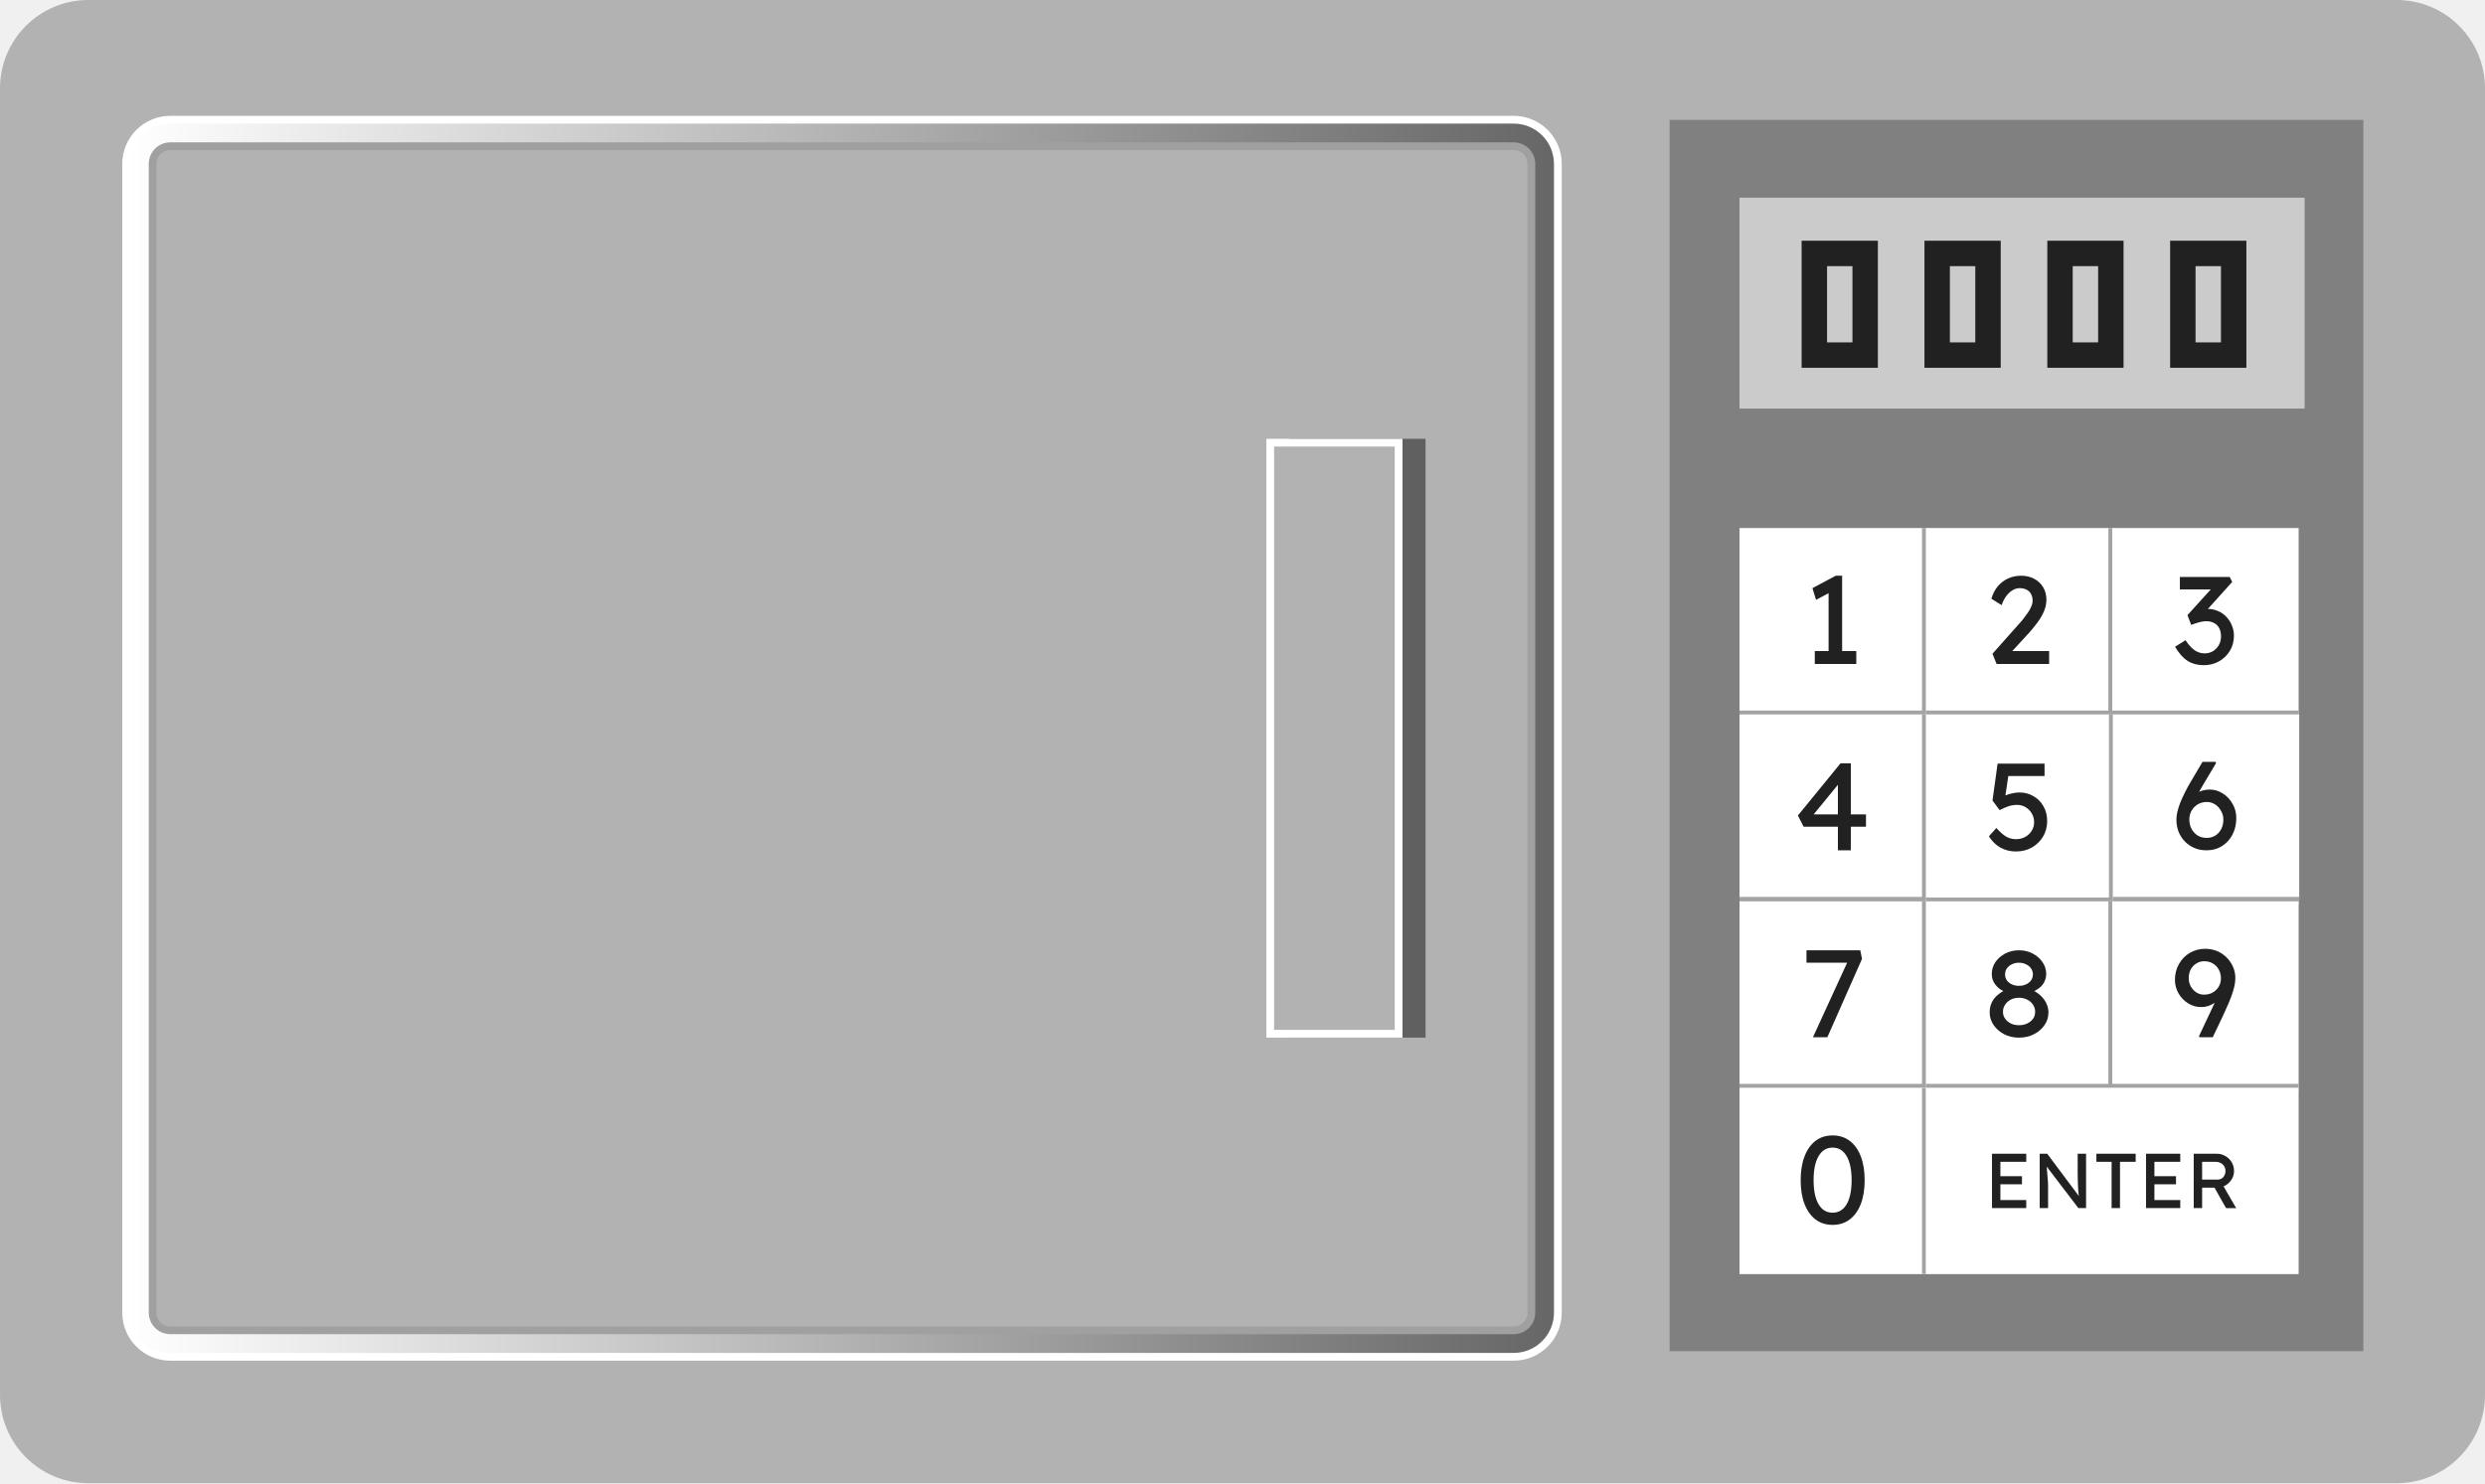
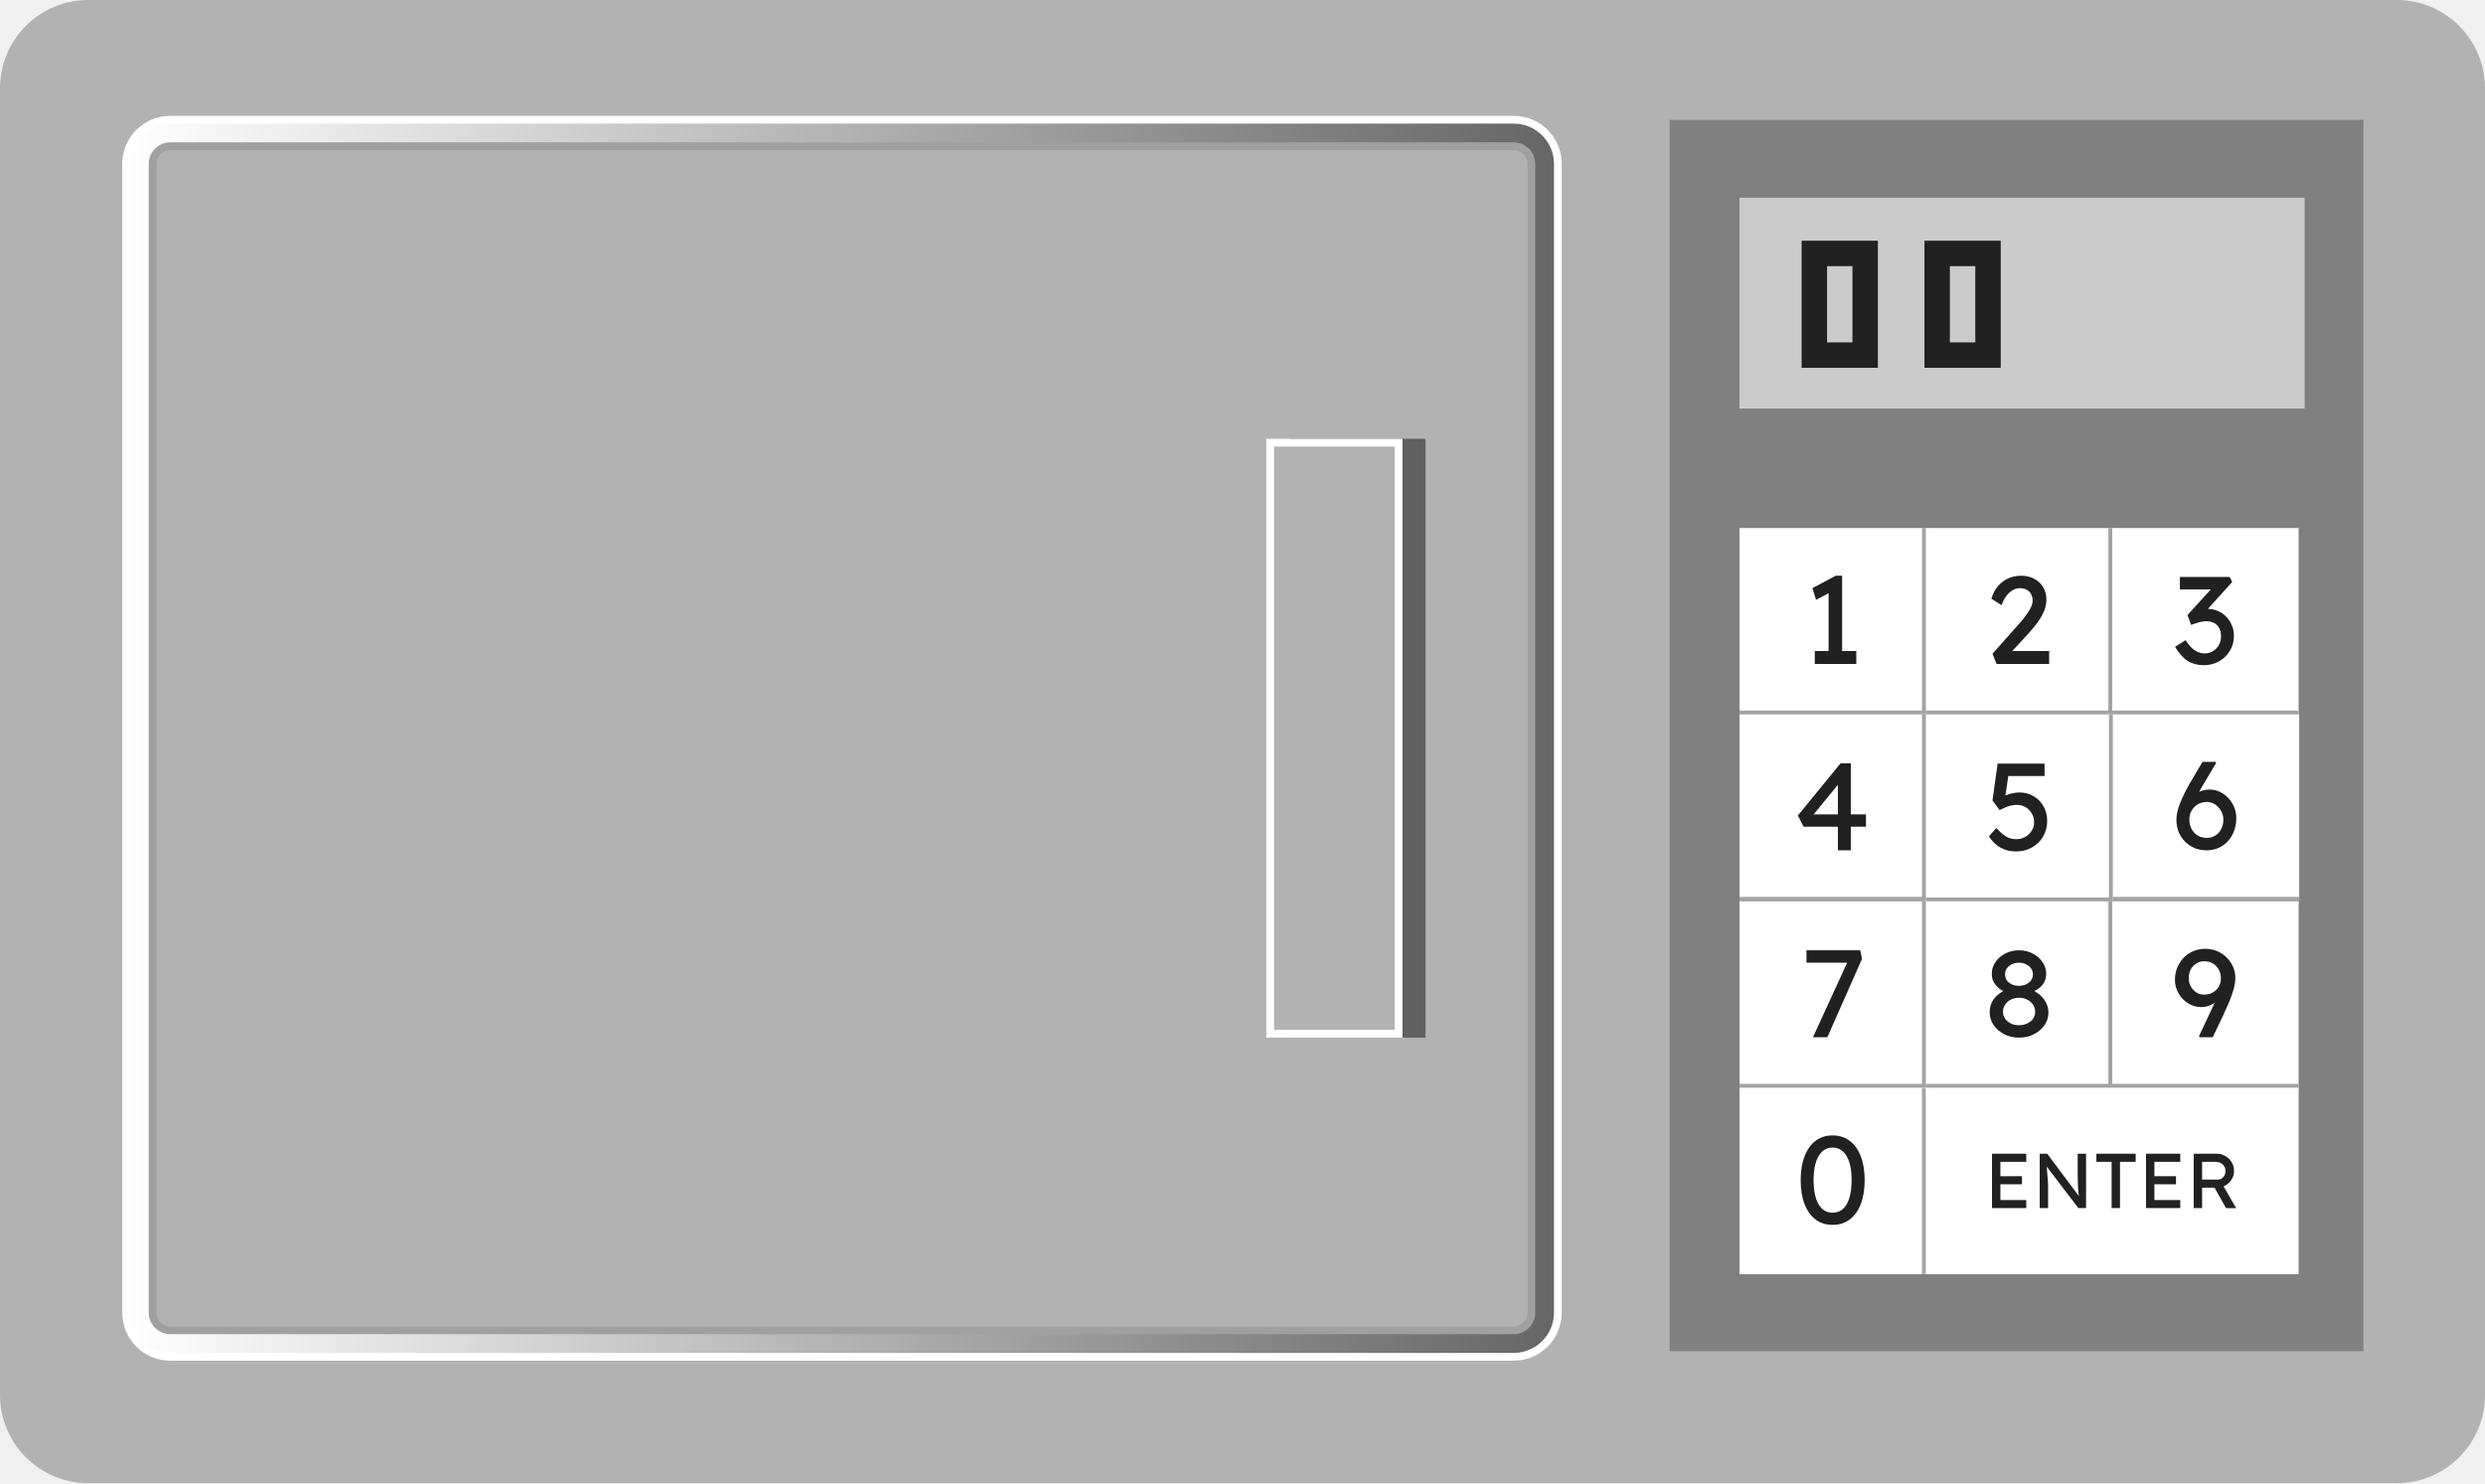
<svg xmlns="http://www.w3.org/2000/svg" width="320" height="191" viewBox="0 0 320 191" fill="none">
  <g clip-path="url(#clip0_2153_1917)">
    <path d="M308.63 0H11.37C5.091 0 0 5.094 0 11.379V179.621C0 185.906 5.091 191 11.37 191H308.63C314.909 191 320 185.906 320 179.621V11.379C320 5.094 314.909 0 308.63 0Z" fill="#B2B2B2" />
    <path d="M194.925 15.418H21.928C18.788 15.418 16.243 17.966 16.243 21.108V169.033C16.243 172.175 18.788 174.723 21.928 174.723H194.925C198.065 174.723 200.61 172.175 200.61 169.033V21.108C200.61 17.966 198.065 15.418 194.925 15.418Z" fill="url(#paint0_linear_2153_1917)" stroke="white" stroke-miterlimit="10" />
    <path d="M194.925 18.832H21.928C20.672 18.832 19.654 19.851 19.654 21.108V169.033C19.654 170.29 20.672 171.309 21.928 171.309H194.925C196.181 171.309 197.199 170.29 197.199 169.033V21.108C197.199 19.851 196.181 18.832 194.925 18.832Z" fill="#B2B2B2" />
    <path d="M194.925 18.832H21.928C20.672 18.832 19.654 19.851 19.654 21.108V169.033C19.654 170.29 20.672 171.309 21.928 171.309H194.925C196.181 171.309 197.199 170.29 197.199 169.033V21.108C197.199 19.851 196.181 18.832 194.925 18.832Z" stroke="#A0A0A0" stroke-miterlimit="10" />
    <path d="M304.338 15.441H215V174H304.338V15.441Z" fill="#808080" />
    <path d="M296.771 25.459H224V52.615H296.771V25.459Z" fill="#CBCBCB" />
    <g filter="url(#filter0_d_2153_1917)">
      <path d="M180.103 57.008H163.57V133.121H180.103V57.008Z" fill="#B2B2B2" />
      <path d="M180.103 57.008H163.57V133.121H180.103V57.008Z" stroke="white" stroke-miterlimit="10" />
    </g>
    <path d="M224 68H248V92H224V68Z" fill="white" />
    <path d="M248 92V92.5H248.5V92H248ZM248 68H247.5V92H248H248.5V68H248ZM248 92V91.5H224V92V92.5H248V92Z" fill="#A3A3A3" />
    <path d="M235.472 84.716V75.628L236.064 76.076L233.856 77.244L233.392 75.74L236.384 74.14H237.216V84.716H235.472ZM233.696 85.5V83.836H239.04V85.5H233.696Z" fill="#212121" />
    <path d="M248 68H272V92H248V68Z" fill="white" />
    <path d="M272 92V92.5H272.5V92H272ZM272 68H271.5V92H272H272.5V68H272ZM272 92V91.5H248V92V92.5H272V92Z" fill="#A3A3A3" />
    <path d="M257.105 85.5L256.577 84.188L260.001 80.332C260.183 80.14 260.369 79.921 260.561 79.676C260.764 79.42 260.956 79.159 261.137 78.892C261.319 78.625 261.463 78.364 261.569 78.108C261.687 77.841 261.745 77.591 261.745 77.356C261.745 77.015 261.676 76.727 261.537 76.492C261.409 76.247 261.217 76.06 260.961 75.932C260.716 75.804 260.417 75.74 260.065 75.74C259.756 75.74 259.452 75.831 259.153 76.012C258.855 76.193 258.583 76.449 258.337 76.78C258.092 77.111 257.9 77.495 257.761 77.932L256.433 77.1C256.615 76.481 256.887 75.953 257.249 75.516C257.623 75.068 258.065 74.727 258.577 74.492C259.1 74.257 259.665 74.14 260.273 74.14C260.903 74.14 261.463 74.273 261.953 74.54C262.444 74.796 262.828 75.159 263.105 75.628C263.383 76.087 263.521 76.62 263.521 77.228C263.521 77.473 263.495 77.724 263.441 77.98C263.388 78.236 263.303 78.503 263.185 78.78C263.068 79.047 262.919 79.329 262.737 79.628C262.556 79.916 262.337 80.22 262.081 80.54C261.836 80.86 261.553 81.196 261.233 81.548L258.689 84.316L258.369 83.836H263.873V85.5H257.105Z" fill="#212121" />
    <path d="M272 68H296V92H272V68Z" fill="white" />
    <path d="M296 92V91.5H272V92V92.5H296V92Z" fill="#A3A3A3" />
    <path d="M283.782 85.66C282.992 85.66 282.304 85.479 281.718 85.116C281.142 84.753 280.598 84.145 280.086 83.292L281.43 82.444C281.696 82.839 281.958 83.164 282.214 83.42C282.48 83.665 282.752 83.847 283.03 83.964C283.307 84.081 283.6 84.14 283.91 84.14C284.283 84.14 284.63 84.049 284.95 83.868C285.27 83.676 285.526 83.415 285.718 83.084C285.91 82.753 286.006 82.38 286.006 81.964C286.006 81.548 285.931 81.196 285.782 80.908C285.632 80.609 285.414 80.385 285.126 80.236C284.838 80.076 284.496 79.996 284.102 79.996C283.92 79.996 283.728 80.017 283.526 80.06C283.334 80.092 283.126 80.145 282.902 80.22C282.678 80.284 282.432 80.369 282.166 80.476L281.686 79.212L285.142 75.404L285.478 75.9H280.71V74.3H287.126L287.446 74.94L283.782 79.004L283.382 78.588C283.467 78.545 283.606 78.508 283.798 78.476C284 78.433 284.166 78.412 284.294 78.412C284.763 78.412 285.2 78.503 285.606 78.684C286.022 78.855 286.379 79.1 286.678 79.42C286.987 79.729 287.227 80.097 287.398 80.524C287.579 80.94 287.67 81.388 287.67 81.868C287.67 82.593 287.494 83.244 287.142 83.82C286.8 84.385 286.336 84.833 285.75 85.164C285.163 85.495 284.507 85.66 283.782 85.66Z" fill="#212121" />
    <path d="M224 92H248V116H224V92Z" fill="white" />
    <path d="M248 116V116.5H248.5V116H248ZM248 92H247.5V116H248H248.5V92H248ZM248 116V115.5H224V116V116.5H248V116Z" fill="#A3A3A3" />
    <path d="M236.671 109.5V100.476L237.071 100.572L233.391 105.068L233.327 104.876H240.287V106.46H232.255L231.519 105.02L237.007 98.3H238.335V109.5H236.671Z" fill="#212121" />
    <path d="M248 92H272.075V116.075H248V92Z" fill="white" />
    <path d="M272.075 116.075V116.575H272.575V116.075H272.075ZM272.075 92H271.575V116.075H272.075H272.575V92H272.075ZM272.075 116.075V115.575H248V116.075V116.575H272.075V116.075Z" fill="#A3A3A3" />
    <path d="M259.603 109.65C258.867 109.65 258.201 109.484 257.603 109.154C257.006 108.812 256.51 108.327 256.115 107.698L257.075 106.626C257.577 107.18 258.014 107.559 258.387 107.762C258.761 107.964 259.166 108.066 259.603 108.066C260.041 108.066 260.435 107.97 260.787 107.778C261.139 107.586 261.417 107.324 261.619 106.994C261.833 106.663 261.939 106.295 261.939 105.89C261.939 105.463 261.838 105.084 261.635 104.754C261.443 104.412 261.182 104.146 260.851 103.954C260.521 103.751 260.147 103.65 259.731 103.65C259.529 103.65 259.337 103.666 259.155 103.698C258.974 103.719 258.755 103.778 258.499 103.874C258.243 103.97 257.907 104.119 257.491 104.322L256.579 103.09L257.235 98.338H263.283V99.938H258.323L258.659 99.634L258.131 103.186L257.731 102.722C257.838 102.615 258.019 102.514 258.275 102.418C258.531 102.311 258.814 102.226 259.123 102.162C259.443 102.087 259.747 102.05 260.035 102.05C260.718 102.05 261.326 102.21 261.859 102.53C262.403 102.839 262.83 103.271 263.139 103.826C263.459 104.38 263.619 105.015 263.619 105.73C263.619 106.466 263.443 107.132 263.091 107.73C262.739 108.316 262.259 108.786 261.651 109.138C261.043 109.479 260.361 109.65 259.603 109.65Z" fill="#212121" />
    <path d="M272.075 92H296.075V116H272.075V92Z" fill="white" />
    <path d="M296.075 116V115.5H272.075V116V116.5H296.075V116Z" fill="#A3A3A3" />
    <path d="M284.15 109.5C283.595 109.5 283.078 109.404 282.598 109.212C282.129 109.009 281.718 108.732 281.366 108.38C281.025 108.028 280.753 107.612 280.55 107.132C280.358 106.652 280.262 106.124 280.262 105.548C280.262 105.26 280.299 104.94 280.374 104.588C280.459 104.225 280.582 103.831 280.742 103.404C280.913 102.977 281.115 102.529 281.35 102.06C281.585 101.58 281.857 101.084 282.166 100.572L283.622 98.108H285.302L285.366 98.268L283.606 101.228C283.286 101.772 282.998 102.289 282.742 102.78C282.497 103.271 282.289 103.735 282.118 104.172C281.947 104.599 281.819 104.988 281.734 105.34L281.35 103.692C281.553 103.361 281.771 103.073 282.006 102.828C282.241 102.572 282.491 102.359 282.758 102.188C283.035 102.017 283.323 101.889 283.622 101.804C283.921 101.719 284.23 101.676 284.55 101.676C285.169 101.676 285.734 101.847 286.246 102.188C286.769 102.519 287.185 102.961 287.494 103.516C287.814 104.071 287.974 104.679 287.974 105.34C287.974 106.14 287.809 106.855 287.478 107.484C287.158 108.103 286.71 108.593 286.134 108.956C285.558 109.319 284.897 109.5 284.15 109.5ZM284.15 107.9C284.566 107.9 284.934 107.804 285.254 107.612C285.585 107.409 285.841 107.132 286.022 106.78C286.214 106.417 286.31 106.007 286.31 105.548C286.31 105.153 286.214 104.785 286.022 104.444C285.83 104.092 285.574 103.809 285.254 103.596C284.934 103.383 284.577 103.276 284.182 103.276C283.745 103.276 283.355 103.377 283.014 103.58C282.673 103.783 282.406 104.055 282.214 104.396C282.022 104.737 281.926 105.116 281.926 105.532C281.926 105.98 282.022 106.385 282.214 106.748C282.406 107.1 282.667 107.383 282.998 107.596C283.329 107.799 283.713 107.9 284.15 107.9Z" fill="#212121" />
    <path d="M224 116.075H248V140.075H224V116.075Z" fill="white" />
    <path d="M248 140.075V140.575H248.5V140.075H248ZM248 116.075H247.5V140.075H248H248.5V116.075H248ZM248 140.075V139.575H224V140.075V140.575H248V140.075Z" fill="#A3A3A3" />
    <path d="M233.456 133.575L238.096 123.463L238.288 123.975H232.624V122.375H239.552L239.776 123.479L235.312 133.575H233.456Z" fill="#212121" />
    <path d="M248 116.075H272V140.075H248V116.075Z" fill="white" />
    <path d="M272 140.075V140.575H272.5V140.075H272ZM272 116.075H271.5V140.075H272H272.5V116.075H272ZM272 140.075V139.575H248V140.075V140.575H272V140.075Z" fill="#A3A3A3" />
    <path d="M259.991 133.623C259.298 133.623 258.663 133.479 258.087 133.191C257.522 132.893 257.069 132.498 256.727 132.007C256.386 131.517 256.215 130.973 256.215 130.375C256.215 130.045 256.258 129.735 256.343 129.447C256.439 129.149 256.578 128.877 256.759 128.631C256.951 128.386 257.181 128.162 257.447 127.959C257.714 127.757 258.023 127.575 258.375 127.415L258.279 127.751C258.002 127.645 257.751 127.517 257.527 127.367C257.314 127.207 257.127 127.026 256.967 126.823C256.807 126.621 256.685 126.402 256.599 126.167C256.525 125.933 256.487 125.687 256.487 125.431C256.487 124.866 256.642 124.354 256.951 123.895C257.271 123.437 257.693 123.069 258.215 122.791C258.749 122.514 259.341 122.375 259.991 122.375C260.642 122.375 261.229 122.514 261.751 122.791C262.285 123.069 262.706 123.437 263.015 123.895C263.335 124.354 263.495 124.866 263.495 125.431C263.495 125.687 263.453 125.933 263.367 126.167C263.293 126.402 263.181 126.615 263.031 126.807C262.882 126.999 262.69 127.175 262.455 127.335C262.231 127.495 261.975 127.634 261.687 127.751L261.639 127.479C261.959 127.607 262.247 127.773 262.503 127.975C262.77 128.178 262.999 128.407 263.191 128.663C263.383 128.919 263.527 129.191 263.623 129.479C263.73 129.767 263.783 130.066 263.783 130.375C263.783 130.983 263.613 131.533 263.271 132.023C262.93 132.514 262.471 132.903 261.895 133.191C261.33 133.479 260.695 133.623 259.991 133.623ZM259.991 132.023C260.386 132.023 260.738 131.949 261.047 131.799C261.367 131.65 261.618 131.447 261.799 131.191C261.981 130.935 262.071 130.642 262.071 130.311C262.071 129.959 261.981 129.65 261.799 129.383C261.618 129.106 261.367 128.887 261.047 128.727C260.738 128.567 260.386 128.487 259.991 128.487C259.597 128.487 259.245 128.567 258.935 128.727C258.626 128.887 258.381 129.106 258.199 129.383C258.018 129.65 257.927 129.959 257.927 130.311C257.927 130.631 258.018 130.919 258.199 131.175C258.381 131.431 258.626 131.639 258.935 131.799C259.245 131.949 259.597 132.023 259.991 132.023ZM259.991 126.951C260.333 126.951 260.637 126.887 260.903 126.759C261.181 126.631 261.394 126.461 261.543 126.247C261.703 126.023 261.783 125.767 261.783 125.479C261.783 125.191 261.703 124.935 261.543 124.711C261.394 124.487 261.181 124.311 260.903 124.183C260.637 124.045 260.333 123.975 259.991 123.975C259.65 123.975 259.341 124.045 259.063 124.183C258.797 124.311 258.583 124.487 258.423 124.711C258.274 124.935 258.199 125.191 258.199 125.479C258.199 125.767 258.274 126.023 258.423 126.247C258.583 126.461 258.797 126.631 259.063 126.759C259.341 126.887 259.65 126.951 259.991 126.951Z" fill="#212121" />
    <path d="M272 116.075H296V140.075H272V116.075Z" fill="white" />
    <path d="M296 140.075V139.575H272V140.075V140.575H296V140.075Z" fill="#A3A3A3" />
    <path d="M283.242 133.575L283.178 133.415L286.506 126.343L286.554 127.671C286.362 127.991 286.148 128.274 285.914 128.519C285.69 128.765 285.439 128.978 285.162 129.159C284.895 129.33 284.618 129.463 284.33 129.559C284.042 129.645 283.748 129.687 283.45 129.687C282.842 129.687 282.282 129.527 281.77 129.207C281.258 128.887 280.847 128.461 280.538 127.927C280.228 127.394 280.074 126.813 280.074 126.183C280.074 125.426 280.244 124.749 280.586 124.151C280.927 123.543 281.391 123.063 281.978 122.711C282.575 122.359 283.242 122.183 283.978 122.183C284.511 122.183 285.012 122.279 285.482 122.471C285.951 122.663 286.362 122.935 286.714 123.287C287.066 123.629 287.343 124.029 287.546 124.487C287.748 124.935 287.85 125.415 287.85 125.927C287.85 126.194 287.823 126.482 287.77 126.791C287.716 127.09 287.626 127.431 287.498 127.815C287.38 128.189 287.22 128.621 287.018 129.111C286.815 129.591 286.564 130.151 286.266 130.791L284.938 133.575H283.242ZM283.818 128.087C284.234 128.087 284.607 127.997 284.938 127.815C285.268 127.623 285.524 127.373 285.706 127.063C285.898 126.743 285.994 126.386 285.994 125.991C285.994 125.575 285.903 125.202 285.722 124.871C285.54 124.53 285.284 124.263 284.954 124.071C284.634 123.879 284.266 123.783 283.85 123.783C283.466 123.783 283.124 123.879 282.826 124.071C282.527 124.253 282.287 124.509 282.106 124.839C281.935 125.159 281.85 125.538 281.85 125.975C281.85 126.349 281.935 126.695 282.106 127.015C282.287 127.335 282.527 127.597 282.826 127.799C283.124 127.991 283.455 128.087 283.818 128.087Z" fill="#212121" />
    <mask id="path-35-inside-1_2153_1917" fill="white">
      <path d="M224 140.075H248V164.075H224V140.075Z" />
    </mask>
    <path d="M224 140.075H248V164.075H224V140.075Z" fill="white" />
    <path d="M248 140.075H247.5V164.075H248H248.5V140.075H248Z" fill="#A3A3A3" mask="url(#path-35-inside-1_2153_1917)" />
    <path d="M235.989 157.735C235.135 157.735 234.399 157.501 233.781 157.031C233.173 156.562 232.703 155.901 232.373 155.047C232.042 154.183 231.877 153.159 231.877 151.975C231.877 150.791 232.042 149.773 232.373 148.919C232.703 148.055 233.173 147.389 233.781 146.919C234.399 146.45 235.135 146.215 235.989 146.215C236.842 146.215 237.578 146.45 238.197 146.919C238.815 147.389 239.29 148.055 239.621 148.919C239.951 149.773 240.117 150.791 240.117 151.975C240.117 153.159 239.951 154.183 239.621 155.047C239.29 155.901 238.815 156.562 238.197 157.031C237.578 157.501 236.842 157.735 235.989 157.735ZM235.989 156.167C236.767 156.167 237.37 155.805 237.797 155.079C238.223 154.343 238.437 153.309 238.437 151.975C238.437 150.642 238.223 149.613 237.797 148.887C237.37 148.151 236.767 147.783 235.989 147.783C235.21 147.783 234.607 148.151 234.181 148.887C233.754 149.613 233.541 150.642 233.541 151.975C233.541 153.309 233.754 154.343 234.181 155.079C234.607 155.805 235.21 156.167 235.989 156.167Z" fill="#212121" />
    <rect width="48" height="24" transform="translate(248 140.075)" fill="white" />
    <path d="M256.515 155.575V148.575H260.925V149.615H257.595V154.535H260.925V155.575H256.515ZM257.005 152.505V151.465H260.375V152.505H257.005ZM262.658 155.575V148.575H263.628L267.908 154.305L267.748 154.395C267.721 154.229 267.698 154.049 267.678 153.855C267.658 153.655 267.638 153.445 267.618 153.225C267.604 152.999 267.591 152.762 267.578 152.515C267.571 152.262 267.564 151.999 267.558 151.725C267.551 151.452 267.548 151.169 267.548 150.875V148.575H268.628V155.575H267.638L263.428 150.055L263.538 149.915C263.571 150.322 263.598 150.669 263.618 150.955C263.644 151.235 263.664 151.475 263.678 151.675C263.698 151.869 263.711 152.029 263.718 152.155C263.724 152.275 263.728 152.375 263.728 152.455C263.734 152.535 263.738 152.605 263.738 152.665V155.575H262.658ZM271.917 155.575V149.615H269.957V148.575H275.017V149.615H272.997V155.575H271.917ZM276.349 155.575V148.575H280.759V149.615H277.429V154.535H280.759V155.575H276.349ZM276.839 152.505V151.465H280.209V152.505H276.839ZM282.492 155.575V148.575H285.472C285.872 148.575 286.238 148.675 286.572 148.875C286.912 149.069 287.182 149.335 287.382 149.675C287.582 150.009 287.682 150.385 287.682 150.805C287.682 151.185 287.582 151.539 287.382 151.865C287.182 152.192 286.915 152.455 286.582 152.655C286.248 152.849 285.878 152.945 285.472 152.945H283.572V155.575H282.492ZM286.652 155.575L284.872 152.415L285.982 152.165L287.962 155.585L286.652 155.575ZM283.572 151.905H285.572C285.765 151.905 285.938 151.859 286.092 151.765C286.245 151.665 286.365 151.532 286.452 151.365C286.538 151.192 286.582 151.002 286.582 150.795C286.582 150.562 286.525 150.359 286.412 150.185C286.305 150.005 286.152 149.865 285.952 149.765C285.758 149.665 285.538 149.615 285.292 149.615H283.572V151.905Z" fill="#212121" />
    <path d="M235.273 31H238.545V34.273H235.273V31ZM238.545 34.273H241.818V37.545H238.545V34.273ZM238.545 37.545H241.818V40.818H238.545V37.545ZM238.545 40.818H241.818V44.091H238.545V40.818ZM235.273 44.091H238.545V47.364H235.273V44.091ZM232 40.818H235.273V44.091H232V40.818ZM232 37.545H235.273V40.818H232V37.545ZM232 34.273H235.273V37.545H232V34.273ZM232 31H235.273V34.273H232V31ZM238.545 31H241.818V34.273H238.545V31ZM238.545 44.091H241.818V47.364H238.545V44.091ZM232 44.091H235.273V47.364H232V44.091Z" fill="#212121" />
    <path d="M251.091 31H254.364V34.273H251.091V31ZM254.364 34.273H257.637V37.545H254.364V34.273ZM254.364 37.545H257.637V40.818H254.364V37.545ZM254.364 40.818H257.637V44.091H254.364V40.818ZM251.091 44.091H254.364V47.364H251.091V44.091ZM247.818 40.818H251.091V44.091H247.818V40.818ZM247.818 37.545H251.091V40.818H247.818V37.545ZM247.818 34.273H251.091V37.545H247.818V34.273ZM247.818 31H251.091V34.273H247.818V31ZM254.364 31H257.637V34.273H254.364V31ZM254.364 44.091H257.637V47.364H254.364V44.091ZM247.818 44.091H251.091V47.364H247.818V44.091Z" fill="#212121" />
-     <path d="M266.909 31H270.182V34.273H266.909V31ZM270.182 34.273H273.455V37.545H270.182V34.273ZM270.182 37.545H273.455V40.818H270.182V37.545ZM270.182 40.818H273.455V44.091H270.182V40.818ZM266.909 44.091H270.182V47.364H266.909V44.091ZM263.637 40.818H266.909V44.091H263.637V40.818ZM263.637 37.545H266.909V40.818H263.637V37.545ZM263.637 34.273H266.909V37.545H263.637V34.273ZM263.637 31H266.909V34.273H263.637V31ZM270.182 31H273.455V34.273H270.182V31ZM270.182 44.091H273.455V47.364H270.182V44.091ZM263.637 44.091H266.909V47.364H263.637V44.091Z" fill="#212121" />
-     <path d="M282.727 31H286V34.273H282.727V31ZM286 34.273H289.272V37.545H286V34.273ZM286 37.545H289.272V40.818H286V37.545ZM286 40.818H289.272V44.091H286V40.818ZM282.727 44.091H286V47.364H282.727V44.091ZM279.454 40.818H282.727V44.091H279.454V40.818ZM279.454 37.545H282.727V40.818H279.454V37.545ZM279.454 34.273H282.727V37.545H279.454V34.273ZM279.454 31H282.727V34.273H279.454V31ZM286 31H289.272V34.273H286V31ZM286 44.091H289.272V47.364H286V44.091ZM279.454 44.091H282.727V47.364H279.454V44.091Z" fill="#212121" />
  </g>
  <defs>
    <filter id="filter0_d_2153_1917" x="163.07" y="56.508" width="20.533" height="77.113" filterUnits="userSpaceOnUse" color-interpolation-filters="sRGB">
      <feFlood flood-opacity="0" result="BackgroundImageFix" />
      <feColorMatrix in="SourceAlpha" type="matrix" values="0 0 0 0 0 0 0 0 0 0 0 0 0 0 0 0 0 0 127 0" result="hardAlpha" />
      <feOffset dx="3" />
      <feColorMatrix type="matrix" values="0 0 0 0 0.376 0 0 0 0 0.376 0 0 0 0 0.376 0 0 0 1 0" />
      <feBlend mode="normal" in2="BackgroundImageFix" result="effect1_dropShadow_2153_1917" />
      <feBlend mode="normal" in="SourceGraphic" in2="effect1_dropShadow_2153_1917" result="shape" />
    </filter>
    <linearGradient id="paint0_linear_2153_1917" x1="16.243" y1="95.07" x2="200.61" y2="95.07" gradientUnits="userSpaceOnUse">
      <stop stop-color="white" />
      <stop offset="1" stop-color="#666666" />
    </linearGradient>
    <clipPath id="clip0_2153_1917">
      <rect width="320" height="191" fill="white" />
    </clipPath>
  </defs>
</svg>
